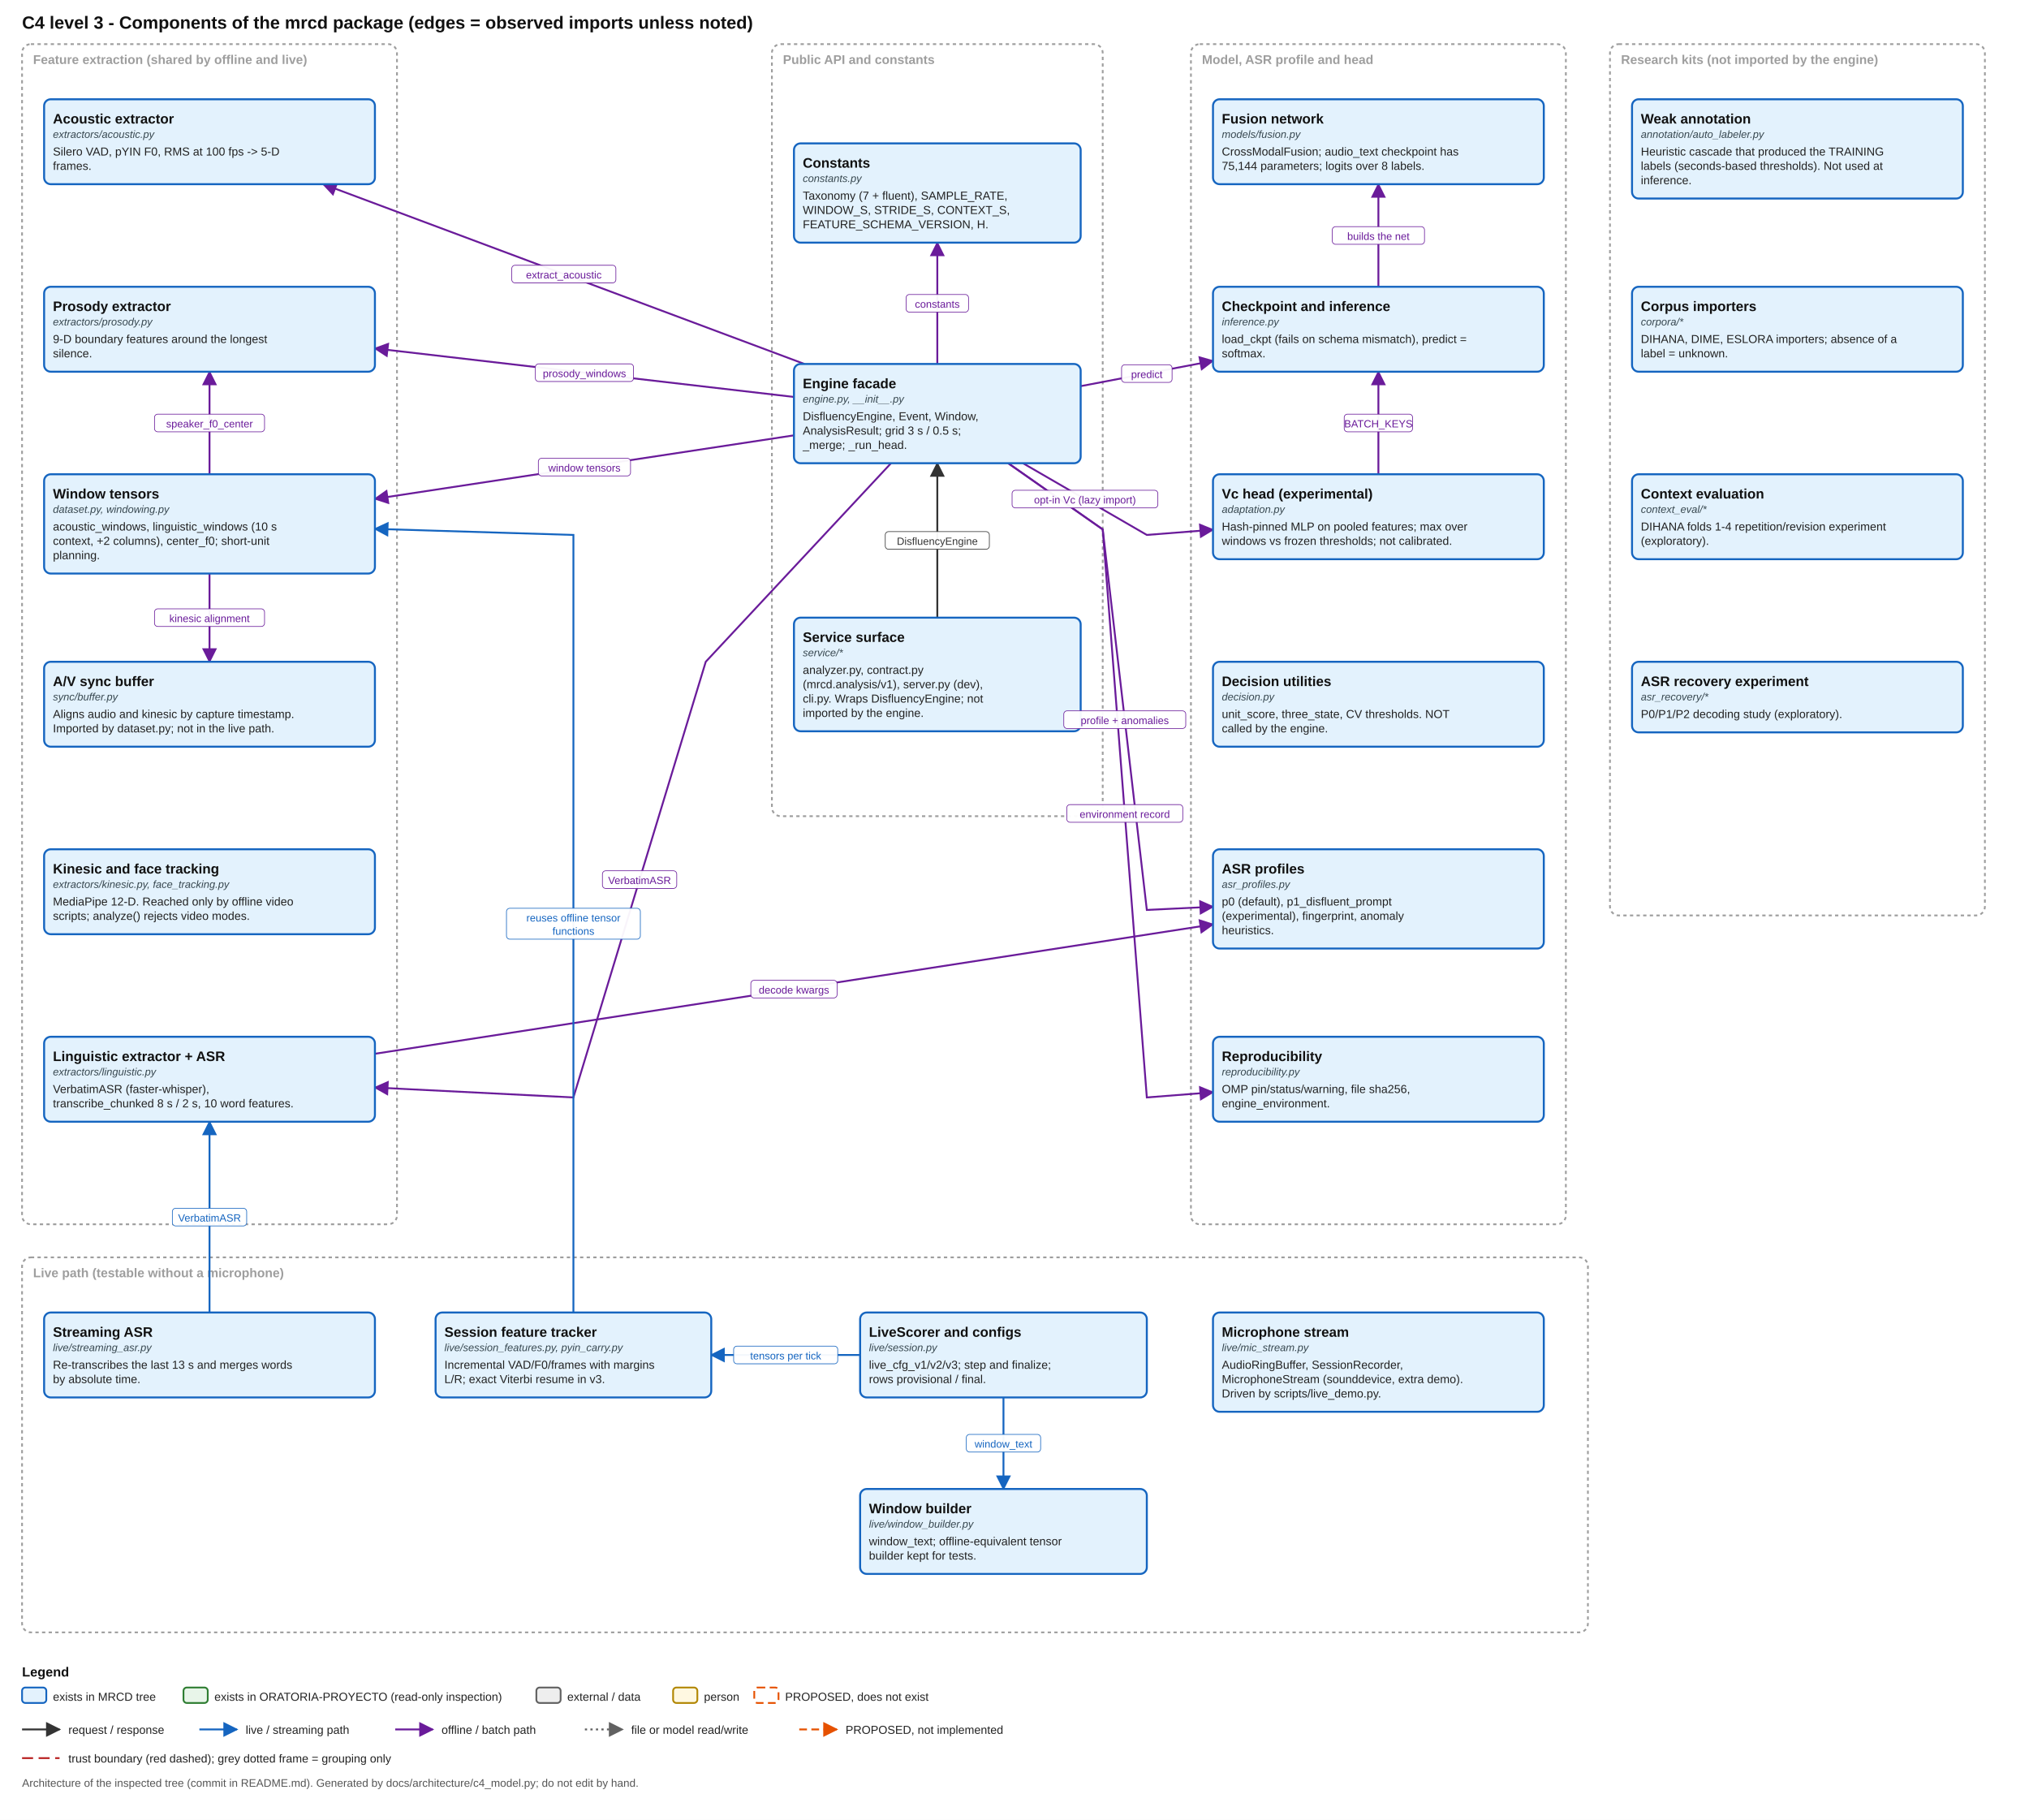
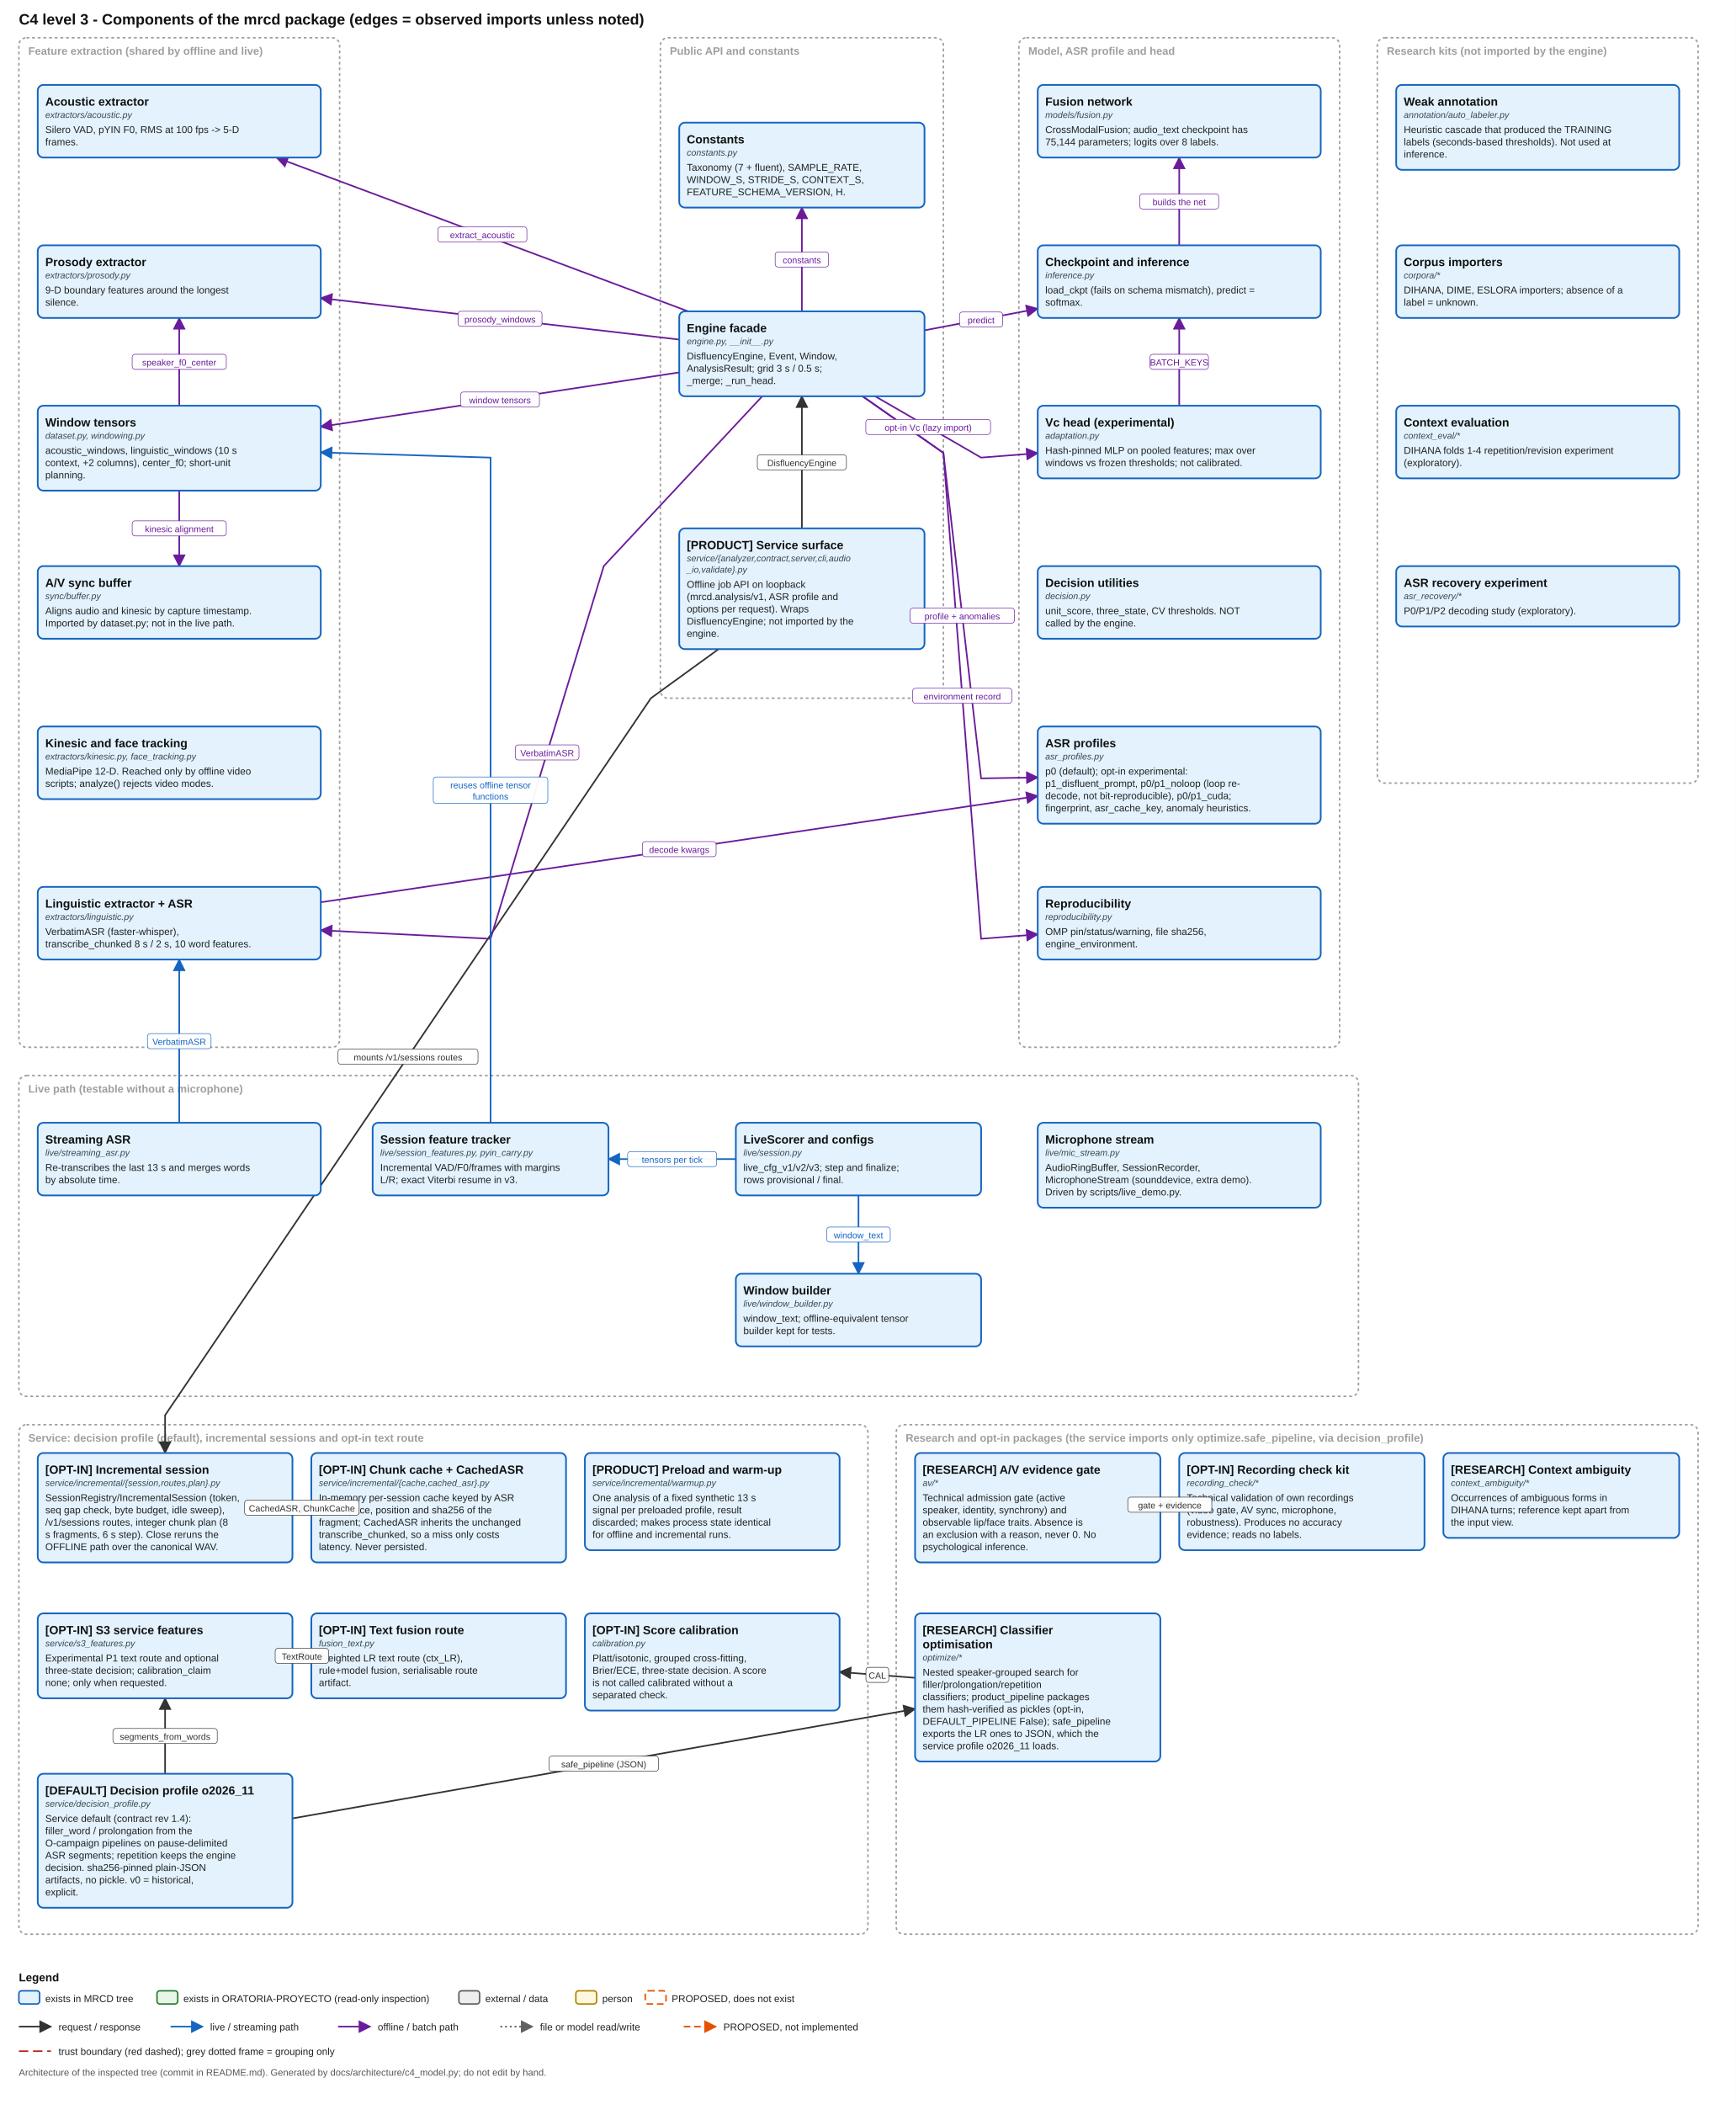
- <svg xmlns="http://www.w3.org/2000/svg" viewBox="0 0 1840 1650" width="1840" height="1650" font-family="Segoe UI, Arial, sans-serif">
+ <svg xmlns="http://www.w3.org/2000/svg" viewBox="0 0 1840 2230" width="1840" height="2230" font-family="Segoe UI, Arial, sans-serif">
  <defs>
    <marker id="ar_sync" viewBox="0 0 10 10" refX="9" refY="5" markerWidth="8" markerHeight="8" orient="auto-start-reverse">
      <path d="M0,0 L10,5 L0,10 z" fill="#333333" />
    </marker>
    <marker id="ar_live" viewBox="0 0 10 10" refX="9" refY="5" markerWidth="8" markerHeight="8" orient="auto-start-reverse">
      <path d="M0,0 L10,5 L0,10 z" fill="#1565c0" />
    </marker>
    <marker id="ar_offline" viewBox="0 0 10 10" refX="9" refY="5" markerWidth="8" markerHeight="8" orient="auto-start-reverse">
      <path d="M0,0 L10,5 L0,10 z" fill="#6a1b9a" />
    </marker>
    <marker id="ar_data" viewBox="0 0 10 10" refX="9" refY="5" markerWidth="8" markerHeight="8" orient="auto-start-reverse">
      <path d="M0,0 L10,5 L0,10 z" fill="#616161" />
    </marker>
    <marker id="ar_proposed" viewBox="0 0 10 10" refX="9" refY="5" markerWidth="8" markerHeight="8" orient="auto-start-reverse">
      <path d="M0,0 L10,5 L0,10 z" fill="#e65100" />
    </marker>
  </defs>
-   <rect width="1840" height="1650" fill="#ffffff" />
+   <rect width="1840" height="2230" fill="#ffffff" />
  <text x="20" y="26" font-size="16" font-weight="700" fill="#111">C4 level 3 - Components of the mrcd package (edges = observed imports unless noted)</text>
  <rect x="20" y="40" width="340" height="1070" rx="8" fill="none" stroke="#9e9e9e" stroke-width="1.6" stroke-dasharray="3 3" />
  <text x="30" y="58" font-size="11.5" font-weight="600" fill="#9e9e9e">Feature extraction (shared by offline and live)</text>
  <rect x="700" y="40" width="300" height="700" rx="8" fill="none" stroke="#9e9e9e" stroke-width="1.6" stroke-dasharray="3 3" />
  <text x="710" y="58" font-size="11.5" font-weight="600" fill="#9e9e9e">Public API and constants</text>
  <rect x="1080" y="40" width="340" height="1070" rx="8" fill="none" stroke="#9e9e9e" stroke-width="1.6" stroke-dasharray="3 3" />
  <text x="1090" y="58" font-size="11.5" font-weight="600" fill="#9e9e9e">Model, ASR profile and head</text>
  <rect x="1460" y="40" width="340" height="790" rx="8" fill="none" stroke="#9e9e9e" stroke-width="1.6" stroke-dasharray="3 3" />
  <text x="1470" y="58" font-size="11.5" font-weight="600" fill="#9e9e9e">Research kits (not imported by the engine)</text>
  <rect x="20" y="1140" width="1420" height="340" rx="8" fill="none" stroke="#9e9e9e" stroke-width="1.6" stroke-dasharray="3 3" />
  <text x="30" y="1158" font-size="11.5" font-weight="600" fill="#9e9e9e">Live path (testable without a microphone)</text>
+   <rect x="20" y="1510" width="900" height="540" rx="8" fill="none" stroke="#9e9e9e" stroke-width="1.6" stroke-dasharray="3 3" />
+   <text x="30" y="1528" font-size="11.5" font-weight="600" fill="#9e9e9e">Service: decision profile (default), incremental sessions and opt-in text route</text>
+   <rect x="950" y="1510" width="850" height="540" rx="8" fill="none" stroke="#9e9e9e" stroke-width="1.6" stroke-dasharray="3 3" />
+   <text x="960" y="1528" font-size="11.5" font-weight="600" fill="#9e9e9e">Research and opt-in packages (the service imports only optimize.safe_pipeline, via decision_profile)</text>
  <polyline points="850.0,330.0 850.0,220.0" fill="none" stroke="#6a1b9a" stroke-width="1.7" stroke-dasharray="" marker-end="url(#ar_offline)" />
  <polyline points="850.0,560.0 850.0,420.0" fill="none" stroke="#333333" stroke-width="1.7" stroke-dasharray="" marker-end="url(#ar_sync)" />
+   <polyline points="761.7,688.0 690.0,740.0 175.0,1500.0 175.0,1540.0" fill="none" stroke="#333333" stroke-width="1.7" stroke-dasharray="" marker-end="url(#ar_sync)" />
+   <polyline points="310.0,1598.0 330.0,1598.0" fill="none" stroke="#333333" stroke-width="1.7" stroke-dasharray="" marker-end="url(#ar_sync)" />
+   <polyline points="310.0,1755.0 330.0,1755.0" fill="none" stroke="#333333" stroke-width="1.7" stroke-dasharray="" marker-end="url(#ar_sync)" />
+   <polyline points="310.0,1927.3 970.0,1811.3" fill="none" stroke="#333333" stroke-width="1.7" stroke-dasharray="" marker-end="url(#ar_sync)" />
+   <polyline points="175.0,1880.0 175.0,1800.0" fill="none" stroke="#333333" stroke-width="1.7" stroke-dasharray="" marker-end="url(#ar_sync)" />
+   <polyline points="1250.0,1594.5 1230.0,1595.0" fill="none" stroke="#333333" stroke-width="1.7" stroke-dasharray="" marker-end="url(#ar_sync)" />
+   <polyline points="970.0,1778.3 890.0,1772.1" fill="none" stroke="#333333" stroke-width="1.7" stroke-dasharray="" marker-end="url(#ar_sync)" />
  <polyline points="729.5,330.0 293.1,167.0" fill="none" stroke="#6a1b9a" stroke-width="1.7" stroke-dasharray="" marker-end="url(#ar_offline)" />
  <polyline points="720.0,359.9 340.0,315.9" fill="none" stroke="#6a1b9a" stroke-width="1.7" stroke-dasharray="" marker-end="url(#ar_offline)" />
  <polyline points="720.0,394.7 340.0,452.3" fill="none" stroke="#6a1b9a" stroke-width="1.7" stroke-dasharray="" marker-end="url(#ar_offline)" />
  <polyline points="808.0,420.0 640.0,600.0 520.0,995.0 340.0,986.0" fill="none" stroke="#6a1b9a" stroke-width="1.7" stroke-dasharray="" marker-end="url(#ar_offline)" />
  <polyline points="980.0,350.1 1100.0,327.2" fill="none" stroke="#6a1b9a" stroke-width="1.7" stroke-dasharray="" marker-end="url(#ar_offline)" />
  <polyline points="927.7,420.0 1040.0,485.0 1100.0,480.3" fill="none" stroke="#6a1b9a" stroke-width="1.7" stroke-dasharray="" marker-end="url(#ar_offline)" />
-   <polyline points="914.3,420.0 1000.0,480.0 1040.0,825.0 1100.0,822.1" fill="none" stroke="#6a1b9a" stroke-width="1.7" stroke-dasharray="" marker-end="url(#ar_offline)" />
+   <polyline points="914.3,420.0 1000.0,480.0 1040.0,825.0 1100.0,824.0" fill="none" stroke="#6a1b9a" stroke-width="1.7" stroke-dasharray="" marker-end="url(#ar_offline)" />
  <polyline points="914.3,420.0 1000.0,480.0 1040.0,995.0 1100.0,990.3" fill="none" stroke="#6a1b9a" stroke-width="1.7" stroke-dasharray="" marker-end="url(#ar_offline)" />
  <polyline points="1250.0,260.0 1250.0,167.0" fill="none" stroke="#6a1b9a" stroke-width="1.7" stroke-dasharray="" marker-end="url(#ar_offline)" />
  <polyline points="1250.0,430.0 1250.0,337.0" fill="none" stroke="#6a1b9a" stroke-width="1.7" stroke-dasharray="" marker-end="url(#ar_offline)" />
  <polyline points="190.0,430.0 190.0,337.0" fill="none" stroke="#6a1b9a" stroke-width="1.7" stroke-dasharray="" marker-end="url(#ar_offline)" />
  <polyline points="190.0,520.0 190.0,600.0" fill="none" stroke="#6a1b9a" stroke-width="1.7" stroke-dasharray="" marker-end="url(#ar_offline)" />
-   <polyline points="340.0,955.4 1100.0,838.1" fill="none" stroke="#6a1b9a" stroke-width="1.7" stroke-dasharray="" marker-end="url(#ar_offline)" />
+   <polyline points="340.0,956.3 1100.0,843.7" fill="none" stroke="#6a1b9a" stroke-width="1.7" stroke-dasharray="" marker-end="url(#ar_offline)" />
  <polyline points="190.0,1190.0 190.0,1017.0" fill="none" stroke="#1565c0" stroke-width="1.7" stroke-dasharray="" marker-end="url(#ar_live)" />
  <polyline points="780.0,1228.5 645.0,1228.5" fill="none" stroke="#1565c0" stroke-width="1.7" stroke-dasharray="" marker-end="url(#ar_live)" />
  <polyline points="910.0,1267.0 910.0,1350.0" fill="none" stroke="#1565c0" stroke-width="1.7" stroke-dasharray="" marker-end="url(#ar_live)" />
  <polyline points="520.0,1190.0 520.0,485.0 340.0,479.5" fill="none" stroke="#1565c0" stroke-width="1.7" stroke-dasharray="" marker-end="url(#ar_live)" />
  <rect x="40" y="90" width="300" height="77" rx="6" fill="#e3f2fd" stroke="#1565c0" stroke-width="1.8" stroke-dasharray="" />
  <text x="48" y="112" font-size="12.5" font-weight="700" fill="#111">Acoustic extractor</text>
  <text x="48" y="125" font-size="9.5" font-style="italic" fill="#37474f">extractors/acoustic.py</text>
  <text x="48" y="141" font-size="10.5" fill="#222">Silero VAD, pYIN F0, RMS at 100 fps -&gt; 5-D</text>
  <text x="48" y="154" font-size="10.5" fill="#222">frames.</text>
  <rect x="40" y="260" width="300" height="77" rx="6" fill="#e3f2fd" stroke="#1565c0" stroke-width="1.8" stroke-dasharray="" />
  <text x="48" y="282" font-size="12.5" font-weight="700" fill="#111">Prosody extractor</text>
  <text x="48" y="295" font-size="9.5" font-style="italic" fill="#37474f">extractors/prosody.py</text>
  <text x="48" y="311" font-size="10.5" fill="#222">9-D boundary features around the longest</text>
  <text x="48" y="324" font-size="10.5" fill="#222">silence.</text>
  <rect x="40" y="430" width="300" height="90" rx="6" fill="#e3f2fd" stroke="#1565c0" stroke-width="1.8" stroke-dasharray="" />
  <text x="48" y="452" font-size="12.5" font-weight="700" fill="#111">Window tensors</text>
  <text x="48" y="465" font-size="9.5" font-style="italic" fill="#37474f">dataset.py, windowing.py</text>
  <text x="48" y="481" font-size="10.5" fill="#222">acoustic_windows, linguistic_windows (10 s</text>
  <text x="48" y="494" font-size="10.5" fill="#222">context, +2 columns), center_f0; short-unit</text>
  <text x="48" y="507" font-size="10.5" fill="#222">planning.</text>
  <rect x="40" y="600" width="300" height="77" rx="6" fill="#e3f2fd" stroke="#1565c0" stroke-width="1.8" stroke-dasharray="" />
  <text x="48" y="622" font-size="12.5" font-weight="700" fill="#111">A/V sync buffer</text>
  <text x="48" y="635" font-size="9.5" font-style="italic" fill="#37474f">sync/buffer.py</text>
  <text x="48" y="651" font-size="10.5" fill="#222">Aligns audio and kinesic by capture timestamp.</text>
  <text x="48" y="664" font-size="10.5" fill="#222">Imported by dataset.py; not in the live path.</text>
  <rect x="40" y="770" width="300" height="77" rx="6" fill="#e3f2fd" stroke="#1565c0" stroke-width="1.8" stroke-dasharray="" />
  <text x="48" y="792" font-size="12.5" font-weight="700" fill="#111">Kinesic and face tracking</text>
  <text x="48" y="805" font-size="9.5" font-style="italic" fill="#37474f">extractors/kinesic.py, face_tracking.py</text>
  <text x="48" y="821" font-size="10.5" fill="#222">MediaPipe 12-D. Reached only by offline video</text>
  <text x="48" y="834" font-size="10.5" fill="#222">scripts; analyze() rejects video modes.</text>
  <rect x="40" y="940" width="300" height="77" rx="6" fill="#e3f2fd" stroke="#1565c0" stroke-width="1.8" stroke-dasharray="" />
  <text x="48" y="962" font-size="12.5" font-weight="700" fill="#111">Linguistic extractor + ASR</text>
  <text x="48" y="975" font-size="9.5" font-style="italic" fill="#37474f">extractors/linguistic.py</text>
  <text x="48" y="991" font-size="10.5" fill="#222">VerbatimASR (faster-whisper),</text>
  <text x="48" y="1004" font-size="10.5" fill="#222">transcribe_chunked 8 s / 2 s, 10 word features.</text>
  <rect x="720" y="330" width="260" height="90" rx="6" fill="#e3f2fd" stroke="#1565c0" stroke-width="1.8" stroke-dasharray="" />
  <text x="728" y="352" font-size="12.5" font-weight="700" fill="#111">Engine facade</text>
  <text x="728" y="365" font-size="9.5" font-style="italic" fill="#37474f">engine.py, __init__.py</text>
  <text x="728" y="381" font-size="10.5" fill="#222">DisfluencyEngine, Event, Window,</text>
  <text x="728" y="394" font-size="10.5" fill="#222">AnalysisResult; grid 3 s / 0.5 s;</text>
  <text x="728" y="407" font-size="10.5" fill="#222">_merge; _run_head.</text>
  <rect x="720" y="130" width="260" height="90" rx="6" fill="#e3f2fd" stroke="#1565c0" stroke-width="1.8" stroke-dasharray="" />
  <text x="728" y="152" font-size="12.5" font-weight="700" fill="#111">Constants</text>
  <text x="728" y="165" font-size="9.5" font-style="italic" fill="#37474f">constants.py</text>
  <text x="728" y="181" font-size="10.5" fill="#222">Taxonomy (7 + fluent), SAMPLE_RATE,</text>
  <text x="728" y="194" font-size="10.5" fill="#222">WINDOW_S, STRIDE_S, CONTEXT_S,</text>
  <text x="728" y="207" font-size="10.5" fill="#222">FEATURE_SCHEMA_VERSION, H.</text>
-   <rect x="720" y="560" width="260" height="103" rx="6" fill="#e3f2fd" stroke="#1565c0" stroke-width="1.8" stroke-dasharray="" />
-   <text x="728" y="582" font-size="12.5" font-weight="700" fill="#111">Service surface</text>
-   <text x="728" y="595" font-size="9.5" font-style="italic" fill="#37474f">service/*</text>
-   <text x="728" y="611" font-size="10.5" fill="#222">analyzer.py, contract.py</text>
-   <text x="728" y="624" font-size="10.5" fill="#222">(mrcd.analysis/v1), server.py (dev),</text>
-   <text x="728" y="637" font-size="10.5" fill="#222">cli.py. Wraps DisfluencyEngine; not</text>
-   <text x="728" y="650" font-size="10.5" fill="#222">imported by the engine.</text>
+   <rect x="720" y="560" width="260" height="128" rx="6" fill="#e3f2fd" stroke="#1565c0" stroke-width="1.8" stroke-dasharray="" />
+   <text x="728" y="582" font-size="12.5" font-weight="700" fill="#111">[PRODUCT] Service surface</text>
+   <text x="728" y="595" font-size="9.5" font-style="italic" fill="#37474f">service/{analyzer,contract,server,cli,audio</text>
+   <text x="728" y="607" font-size="9.5" font-style="italic" fill="#37474f">_io,validate}.py</text>
+   <text x="728" y="623" font-size="10.5" fill="#222">Offline job API on loopback</text>
+   <text x="728" y="636" font-size="10.5" fill="#222">(mrcd.analysis/v1, ASR profile and</text>
+   <text x="728" y="649" font-size="10.5" fill="#222">options per request). Wraps</text>
+   <text x="728" y="662" font-size="10.5" fill="#222">DisfluencyEngine; not imported by the</text>
+   <text x="728" y="675" font-size="10.5" fill="#222">engine.</text>
  <rect x="1100" y="90" width="300" height="77" rx="6" fill="#e3f2fd" stroke="#1565c0" stroke-width="1.8" stroke-dasharray="" />
  <text x="1108" y="112" font-size="12.5" font-weight="700" fill="#111">Fusion network</text>
  <text x="1108" y="125" font-size="9.5" font-style="italic" fill="#37474f">models/fusion.py</text>
  <text x="1108" y="141" font-size="10.5" fill="#222">CrossModalFusion; audio_text checkpoint has</text>
  <text x="1108" y="154" font-size="10.5" fill="#222">75,144 parameters; logits over 8 labels.</text>
  <rect x="1100" y="260" width="300" height="77" rx="6" fill="#e3f2fd" stroke="#1565c0" stroke-width="1.8" stroke-dasharray="" />
  <text x="1108" y="282" font-size="12.5" font-weight="700" fill="#111">Checkpoint and inference</text>
  <text x="1108" y="295" font-size="9.5" font-style="italic" fill="#37474f">inference.py</text>
  <text x="1108" y="311" font-size="10.5" fill="#222">load_ckpt (fails on schema mismatch), predict =</text>
  <text x="1108" y="324" font-size="10.5" fill="#222">softmax.</text>
  <rect x="1100" y="430" width="300" height="77" rx="6" fill="#e3f2fd" stroke="#1565c0" stroke-width="1.8" stroke-dasharray="" />
  <text x="1108" y="452" font-size="12.5" font-weight="700" fill="#111">Vc head (experimental)</text>
  <text x="1108" y="465" font-size="9.5" font-style="italic" fill="#37474f">adaptation.py</text>
  <text x="1108" y="481" font-size="10.5" fill="#222">Hash-pinned MLP on pooled features; max over</text>
  <text x="1108" y="494" font-size="10.5" fill="#222">windows vs frozen thresholds; not calibrated.</text>
  <rect x="1100" y="600" width="300" height="77" rx="6" fill="#e3f2fd" stroke="#1565c0" stroke-width="1.8" stroke-dasharray="" />
  <text x="1108" y="622" font-size="12.5" font-weight="700" fill="#111">Decision utilities</text>
  <text x="1108" y="635" font-size="9.5" font-style="italic" fill="#37474f">decision.py</text>
  <text x="1108" y="651" font-size="10.5" fill="#222">unit_score, three_state, CV thresholds. NOT</text>
  <text x="1108" y="664" font-size="10.5" fill="#222">called by the engine.</text>
-   <rect x="1100" y="770" width="300" height="90" rx="6" fill="#e3f2fd" stroke="#1565c0" stroke-width="1.8" stroke-dasharray="" />
+   <rect x="1100" y="770" width="300" height="103" rx="6" fill="#e3f2fd" stroke="#1565c0" stroke-width="1.8" stroke-dasharray="" />
  <text x="1108" y="792" font-size="12.5" font-weight="700" fill="#111">ASR profiles</text>
  <text x="1108" y="805" font-size="9.5" font-style="italic" fill="#37474f">asr_profiles.py</text>
-   <text x="1108" y="821" font-size="10.5" fill="#222">p0 (default), p1_disfluent_prompt</text>
-   <text x="1108" y="834" font-size="10.5" fill="#222">(experimental), fingerprint, anomaly</text>
-   <text x="1108" y="847" font-size="10.5" fill="#222">heuristics.</text>
+   <text x="1108" y="821" font-size="10.5" fill="#222">p0 (default); opt-in experimental:</text>
+   <text x="1108" y="834" font-size="10.5" fill="#222">p1_disfluent_prompt, p0/p1_noloop (loop re-</text>
+   <text x="1108" y="847" font-size="10.5" fill="#222">decode, not bit-reproducible), p0/p1_cuda;</text>
+   <text x="1108" y="860" font-size="10.5" fill="#222">fingerprint, asr_cache_key, anomaly heuristics.</text>
  <rect x="1100" y="940" width="300" height="77" rx="6" fill="#e3f2fd" stroke="#1565c0" stroke-width="1.8" stroke-dasharray="" />
  <text x="1108" y="962" font-size="12.5" font-weight="700" fill="#111">Reproducibility</text>
  <text x="1108" y="975" font-size="9.5" font-style="italic" fill="#37474f">reproducibility.py</text>
  <text x="1108" y="991" font-size="10.5" fill="#222">OMP pin/status/warning, file sha256,</text>
  <text x="1108" y="1004" font-size="10.5" fill="#222">engine_environment.</text>
  <rect x="1480" y="90" width="300" height="90" rx="6" fill="#e3f2fd" stroke="#1565c0" stroke-width="1.8" stroke-dasharray="" />
  <text x="1488" y="112" font-size="12.5" font-weight="700" fill="#111">Weak annotation</text>
  <text x="1488" y="125" font-size="9.5" font-style="italic" fill="#37474f">annotation/auto_labeler.py</text>
  <text x="1488" y="141" font-size="10.5" fill="#222">Heuristic cascade that produced the TRAINING</text>
  <text x="1488" y="154" font-size="10.5" fill="#222">labels (seconds-based thresholds). Not used at</text>
  <text x="1488" y="167" font-size="10.5" fill="#222">inference.</text>
  <rect x="1480" y="260" width="300" height="77" rx="6" fill="#e3f2fd" stroke="#1565c0" stroke-width="1.8" stroke-dasharray="" />
  <text x="1488" y="282" font-size="12.5" font-weight="700" fill="#111">Corpus importers</text>
  <text x="1488" y="295" font-size="9.5" font-style="italic" fill="#37474f">corpora/*</text>
  <text x="1488" y="311" font-size="10.5" fill="#222">DIHANA, DIME, ESLORA importers; absence of a</text>
  <text x="1488" y="324" font-size="10.5" fill="#222">label = unknown.</text>
  <rect x="1480" y="430" width="300" height="77" rx="6" fill="#e3f2fd" stroke="#1565c0" stroke-width="1.8" stroke-dasharray="" />
  <text x="1488" y="452" font-size="12.5" font-weight="700" fill="#111">Context evaluation</text>
  <text x="1488" y="465" font-size="9.5" font-style="italic" fill="#37474f">context_eval/*</text>
  <text x="1488" y="481" font-size="10.5" fill="#222">DIHANA folds 1-4 repetition/revision experiment</text>
  <text x="1488" y="494" font-size="10.5" fill="#222">(exploratory).</text>
  <rect x="1480" y="600" width="300" height="64" rx="6" fill="#e3f2fd" stroke="#1565c0" stroke-width="1.8" stroke-dasharray="" />
  <text x="1488" y="622" font-size="12.5" font-weight="700" fill="#111">ASR recovery experiment</text>
  <text x="1488" y="635" font-size="9.5" font-style="italic" fill="#37474f">asr_recovery/*</text>
  <text x="1488" y="651" font-size="10.5" fill="#222">P0/P1/P2 decoding study (exploratory).</text>
  <rect x="40" y="1190" width="300" height="77" rx="6" fill="#e3f2fd" stroke="#1565c0" stroke-width="1.8" stroke-dasharray="" />
  <text x="48" y="1212" font-size="12.5" font-weight="700" fill="#111">Streaming ASR</text>
  <text x="48" y="1225" font-size="9.5" font-style="italic" fill="#37474f">live/streaming_asr.py</text>
  <text x="48" y="1241" font-size="10.5" fill="#222">Re-transcribes the last 13 s and merges words</text>
  <text x="48" y="1254" font-size="10.5" fill="#222">by absolute time.</text>
  <rect x="395" y="1190" width="250" height="77" rx="6" fill="#e3f2fd" stroke="#1565c0" stroke-width="1.8" stroke-dasharray="" />
  <text x="403" y="1212" font-size="12.5" font-weight="700" fill="#111">Session feature tracker</text>
  <text x="403" y="1225" font-size="9.5" font-style="italic" fill="#37474f">live/session_features.py, pyin_carry.py</text>
  <text x="403" y="1241" font-size="10.5" fill="#222">Incremental VAD/F0/frames with margins</text>
  <text x="403" y="1254" font-size="10.5" fill="#222">L/R; exact Viterbi resume in v3.</text>
  <rect x="780" y="1190" width="260" height="77" rx="6" fill="#e3f2fd" stroke="#1565c0" stroke-width="1.8" stroke-dasharray="" />
  <text x="788" y="1212" font-size="12.5" font-weight="700" fill="#111">LiveScorer and configs</text>
  <text x="788" y="1225" font-size="9.5" font-style="italic" fill="#37474f">live/session.py</text>
  <text x="788" y="1241" font-size="10.5" fill="#222">live_cfg_v1/v2/v3; step and finalize;</text>
  <text x="788" y="1254" font-size="10.5" fill="#222">rows provisional / final.</text>
  <rect x="1100" y="1190" width="300" height="90" rx="6" fill="#e3f2fd" stroke="#1565c0" stroke-width="1.8" stroke-dasharray="" />
  <text x="1108" y="1212" font-size="12.5" font-weight="700" fill="#111">Microphone stream</text>
  <text x="1108" y="1225" font-size="9.5" font-style="italic" fill="#37474f">live/mic_stream.py</text>
  <text x="1108" y="1241" font-size="10.5" fill="#222">AudioRingBuffer, SessionRecorder,</text>
  <text x="1108" y="1254" font-size="10.5" fill="#222">MicrophoneStream (sounddevice, extra demo).</text>
  <text x="1108" y="1267" font-size="10.5" fill="#222">Driven by scripts/live_demo.py.</text>
  <rect x="780" y="1350" width="260" height="77" rx="6" fill="#e3f2fd" stroke="#1565c0" stroke-width="1.8" stroke-dasharray="" />
  <text x="788" y="1372" font-size="12.5" font-weight="700" fill="#111">Window builder</text>
  <text x="788" y="1385" font-size="9.5" font-style="italic" fill="#37474f">live/window_builder.py</text>
  <text x="788" y="1401" font-size="10.5" fill="#222">window_text; offline-equivalent tensor</text>
  <text x="788" y="1414" font-size="10.5" fill="#222">builder kept for tests.</text>
+   <rect x="40" y="1540" width="270" height="116" rx="6" fill="#e3f2fd" stroke="#1565c0" stroke-width="1.8" stroke-dasharray="" />
+   <text x="48" y="1562" font-size="12.5" font-weight="700" fill="#111">[OPT-IN] Incremental session</text>
+   <text x="48" y="1575" font-size="9.5" font-style="italic" fill="#37474f">service/incremental/{session,routes,plan}.py</text>
+   <text x="48" y="1591" font-size="10.5" fill="#222">SessionRegistry/IncrementalSession (token,</text>
+   <text x="48" y="1604" font-size="10.5" fill="#222">seq gap check, byte budget, idle sweep),</text>
+   <text x="48" y="1617" font-size="10.5" fill="#222">/v1/sessions routes, integer chunk plan (8</text>
+   <text x="48" y="1630" font-size="10.5" fill="#222">s fragments, 6 s step). Close reruns the</text>
+   <text x="48" y="1643" font-size="10.5" fill="#222">OFFLINE path over the canonical WAV.</text>
+   <rect x="330" y="1540" width="270" height="116" rx="6" fill="#e3f2fd" stroke="#1565c0" stroke-width="1.8" stroke-dasharray="" />
+   <text x="338" y="1562" font-size="12.5" font-weight="700" fill="#111">[OPT-IN] Chunk cache + CachedASR</text>
+   <text x="338" y="1575" font-size="9.5" font-style="italic" fill="#37474f">service/incremental/{cache,cached_asr}.py</text>
+   <text x="338" y="1591" font-size="10.5" fill="#222">In-memory per-session cache keyed by ASR</text>
+   <text x="338" y="1604" font-size="10.5" fill="#222">namespace, position and sha256 of the</text>
+   <text x="338" y="1617" font-size="10.5" fill="#222">fragment; CachedASR inherits the unchanged</text>
+   <text x="338" y="1630" font-size="10.5" fill="#222">transcribe_chunked, so a miss only costs</text>
+   <text x="338" y="1643" font-size="10.5" fill="#222">latency. Never persisted.</text>
+   <rect x="620" y="1540" width="270" height="103" rx="6" fill="#e3f2fd" stroke="#1565c0" stroke-width="1.8" stroke-dasharray="" />
+   <text x="628" y="1562" font-size="12.5" font-weight="700" fill="#111">[PRODUCT] Preload and warm-up</text>
+   <text x="628" y="1575" font-size="9.5" font-style="italic" fill="#37474f">service/incremental/warmup.py</text>
+   <text x="628" y="1591" font-size="10.5" fill="#222">One analysis of a fixed synthetic 13 s</text>
+   <text x="628" y="1604" font-size="10.5" fill="#222">signal per preloaded profile, result</text>
+   <text x="628" y="1617" font-size="10.5" fill="#222">discarded; makes process state identical</text>
+   <text x="628" y="1630" font-size="10.5" fill="#222">for offline and incremental runs.</text>
+   <rect x="40" y="1710" width="270" height="90" rx="6" fill="#e3f2fd" stroke="#1565c0" stroke-width="1.8" stroke-dasharray="" />
+   <text x="48" y="1732" font-size="12.5" font-weight="700" fill="#111">[OPT-IN] S3 service features</text>
+   <text x="48" y="1745" font-size="9.5" font-style="italic" fill="#37474f">service/s3_features.py</text>
+   <text x="48" y="1761" font-size="10.5" fill="#222">Experimental P1 text route and optional</text>
+   <text x="48" y="1774" font-size="10.5" fill="#222">three-state decision; calibration_claim</text>
+   <text x="48" y="1787" font-size="10.5" fill="#222">none; only when requested.</text>
+   <rect x="40" y="1880" width="270" height="142" rx="6" fill="#e3f2fd" stroke="#1565c0" stroke-width="1.8" stroke-dasharray="" />
+   <text x="48" y="1902" font-size="12.5" font-weight="700" fill="#111">[DEFAULT] Decision profile o2026_11</text>
+   <text x="48" y="1915" font-size="9.5" font-style="italic" fill="#37474f">service/decision_profile.py</text>
+   <text x="48" y="1931" font-size="10.5" fill="#222">Service default (contract rev 1.4):</text>
+   <text x="48" y="1944" font-size="10.5" fill="#222">filler_word / prolongation from the</text>
+   <text x="48" y="1957" font-size="10.5" fill="#222">O-campaign pipelines on pause-delimited</text>
+   <text x="48" y="1970" font-size="10.5" fill="#222">ASR segments; repetition keeps the engine</text>
+   <text x="48" y="1983" font-size="10.5" fill="#222">decision. sha256-pinned plain-JSON</text>
+   <text x="48" y="1996" font-size="10.5" fill="#222">artifacts, no pickle. v0 = historical,</text>
+   <text x="48" y="2009" font-size="10.5" fill="#222">explicit.</text>
+   <rect x="330" y="1710" width="270" height="90" rx="6" fill="#e3f2fd" stroke="#1565c0" stroke-width="1.8" stroke-dasharray="" />
+   <text x="338" y="1732" font-size="12.5" font-weight="700" fill="#111">[OPT-IN] Text fusion route</text>
+   <text x="338" y="1745" font-size="9.5" font-style="italic" fill="#37474f">fusion_text.py</text>
+   <text x="338" y="1761" font-size="10.5" fill="#222">Weighted LR text route (ctx_LR),</text>
+   <text x="338" y="1774" font-size="10.5" fill="#222">rule+model fusion, serialisable route</text>
+   <text x="338" y="1787" font-size="10.5" fill="#222">artifact.</text>
+   <rect x="620" y="1710" width="270" height="103" rx="6" fill="#e3f2fd" stroke="#1565c0" stroke-width="1.8" stroke-dasharray="" />
+   <text x="628" y="1732" font-size="12.5" font-weight="700" fill="#111">[OPT-IN] Score calibration</text>
+   <text x="628" y="1745" font-size="9.5" font-style="italic" fill="#37474f">calibration.py</text>
+   <text x="628" y="1761" font-size="10.5" fill="#222">Platt/isotonic, grouped cross-fitting,</text>
+   <text x="628" y="1774" font-size="10.5" fill="#222">Brier/ECE, three-state decision. A score</text>
+   <text x="628" y="1787" font-size="10.5" fill="#222">is not called calibrated without a</text>
+   <text x="628" y="1800" font-size="10.5" fill="#222">separated check.</text>
+   <rect x="970" y="1540" width="260" height="116" rx="6" fill="#e3f2fd" stroke="#1565c0" stroke-width="1.8" stroke-dasharray="" />
+   <text x="978" y="1562" font-size="12.5" font-weight="700" fill="#111">[RESEARCH] A/V evidence gate</text>
+   <text x="978" y="1575" font-size="9.5" font-style="italic" fill="#37474f">av/*</text>
+   <text x="978" y="1591" font-size="10.5" fill="#222">Technical admission gate (active</text>
+   <text x="978" y="1604" font-size="10.5" fill="#222">speaker, identity, synchrony) and</text>
+   <text x="978" y="1617" font-size="10.5" fill="#222">observable lip/face traits. Absence is</text>
+   <text x="978" y="1630" font-size="10.5" fill="#222">an exclusion with a reason, never 0. No</text>
+   <text x="978" y="1643" font-size="10.5" fill="#222">psychological inference.</text>
+   <rect x="1250" y="1540" width="260" height="103" rx="6" fill="#e3f2fd" stroke="#1565c0" stroke-width="1.8" stroke-dasharray="" />
+   <text x="1258" y="1562" font-size="12.5" font-weight="700" fill="#111">[OPT-IN] Recording check kit</text>
+   <text x="1258" y="1575" font-size="9.5" font-style="italic" fill="#37474f">recording_check/*</text>
+   <text x="1258" y="1591" font-size="10.5" fill="#222">Technical validation of own recordings</text>
+   <text x="1258" y="1604" font-size="10.5" fill="#222">(video gate, AV sync, microphone,</text>
+   <text x="1258" y="1617" font-size="10.5" fill="#222">robustness). Produces no accuracy</text>
+   <text x="1258" y="1630" font-size="10.5" fill="#222">evidence; reads no labels.</text>
+   <rect x="1530" y="1540" width="250" height="90" rx="6" fill="#e3f2fd" stroke="#1565c0" stroke-width="1.8" stroke-dasharray="" />
+   <text x="1538" y="1562" font-size="12.5" font-weight="700" fill="#111">[RESEARCH] Context ambiguity</text>
+   <text x="1538" y="1575" font-size="9.5" font-style="italic" fill="#37474f">context_ambiguity/*</text>
+   <text x="1538" y="1591" font-size="10.5" fill="#222">Occurrences of ambiguous forms in</text>
+   <text x="1538" y="1604" font-size="10.5" fill="#222">DIHANA turns; reference kept apart from</text>
+   <text x="1538" y="1617" font-size="10.5" fill="#222">the input view.</text>
+   <rect x="970" y="1710" width="260" height="157" rx="6" fill="#e3f2fd" stroke="#1565c0" stroke-width="1.8" stroke-dasharray="" />
+   <text x="978" y="1732" font-size="12.5" font-weight="700" fill="#111">[RESEARCH] Classifier</text>
+   <text x="978" y="1747" font-size="12.5" font-weight="700" fill="#111">optimisation</text>
+   <text x="978" y="1760" font-size="9.5" font-style="italic" fill="#37474f">optimize/*</text>
+   <text x="978" y="1776" font-size="10.5" fill="#222">Nested speaker-grouped search for</text>
+   <text x="978" y="1789" font-size="10.5" fill="#222">filler/prolongation/repetition</text>
+   <text x="978" y="1802" font-size="10.5" fill="#222">classifiers; product_pipeline packages</text>
+   <text x="978" y="1815" font-size="10.5" fill="#222">them hash-verified as pickles (opt-in,</text>
+   <text x="978" y="1828" font-size="10.5" fill="#222">DEFAULT_PIPELINE False); safe_pipeline</text>
+   <text x="978" y="1841" font-size="10.5" fill="#222">exports the LR ones to JSON, which the</text>
+   <text x="978" y="1854" font-size="10.5" fill="#222">service profile o2026_11 loads.</text>
  <rect x="821.7" y="267.0" width="56.6" height="16" rx="3" fill="#ffffff" fill-opacity="0.95" stroke="#6a1b9a" stroke-width="0.6" />
  <text x="850.0" y="279.0" font-size="9.5" text-anchor="middle" fill="#6a1b9a">constants</text>
  <rect x="802.8" y="482.0" width="94.4" height="16" rx="3" fill="#ffffff" fill-opacity="0.95" stroke="#333333" stroke-width="0.6" />
  <text x="850.0" y="494.0" font-size="9.5" text-anchor="middle" fill="#333333">DisfluencyEngine</text>
+   <rect x="358.3" y="1112.0" width="148.4" height="16" rx="3" fill="#ffffff" fill-opacity="0.95" stroke="#333333" stroke-width="0.6" />
+   <text x="432.5" y="1124.0" font-size="9.5" text-anchor="middle" fill="#333333">mounts /v1/sessions routes</text>
+   <rect x="259.3" y="1590.0" width="121.4" height="16" rx="3" fill="#ffffff" fill-opacity="0.95" stroke="#333333" stroke-width="0.6" />
+   <text x="320.0" y="1602.0" font-size="9.5" text-anchor="middle" fill="#333333">CachedASR, ChunkCache</text>
+   <rect x="291.7" y="1747.0" width="56.6" height="16" rx="3" fill="#ffffff" fill-opacity="0.95" stroke="#333333" stroke-width="0.6" />
+   <text x="320.0" y="1759.0" font-size="9.5" text-anchor="middle" fill="#333333">TextRoute</text>
+   <rect x="582.0" y="1861.3" width="116.0" height="16" rx="3" fill="#ffffff" fill-opacity="0.95" stroke="#333333" stroke-width="0.6" />
+   <text x="640.0" y="1873.3" font-size="9.5" text-anchor="middle" fill="#333333">safe_pipeline (JSON)</text>
+   <rect x="119.7" y="1832.0" width="110.6" height="16" rx="3" fill="#ffffff" fill-opacity="0.95" stroke="#333333" stroke-width="0.6" />
+   <text x="175.0" y="1844.0" font-size="9.5" text-anchor="middle" fill="#333333">segments_from_words</text>
+   <rect x="1195.5" y="1586.8" width="89.0" height="16" rx="3" fill="#ffffff" fill-opacity="0.95" stroke="#333333" stroke-width="0.6" />
+   <text x="1240.0" y="1598.8" font-size="9.5" text-anchor="middle" fill="#333333">gate + evidence</text>
+   <rect x="917.9" y="1767.2" width="24.2" height="16" rx="3" fill="#ffffff" fill-opacity="0.95" stroke="#333333" stroke-width="0.6" />
+   <text x="930.0" y="1779.2" font-size="9.5" text-anchor="middle" fill="#333333">CAL</text>
  <rect x="464.1" y="240.5" width="94.4" height="16" rx="3" fill="#ffffff" fill-opacity="0.95" stroke="#6a1b9a" stroke-width="0.6" />
  <text x="511.3" y="252.5" font-size="9.5" text-anchor="middle" fill="#6a1b9a">extract_acoustic</text>
  <rect x="485.5" y="329.9" width="89.0" height="16" rx="3" fill="#ffffff" fill-opacity="0.95" stroke="#6a1b9a" stroke-width="0.6" />
  <text x="530.0" y="341.9" font-size="9.5" text-anchor="middle" fill="#6a1b9a">prosody_windows</text>
  <rect x="488.2" y="415.5" width="83.6" height="16" rx="3" fill="#ffffff" fill-opacity="0.95" stroke="#6a1b9a" stroke-width="0.6" />
  <text x="530.0" y="427.5" font-size="9.5" text-anchor="middle" fill="#6a1b9a">window tensors</text>
  <rect x="546.3" y="789.5" width="67.4" height="16" rx="3" fill="#ffffff" fill-opacity="0.95" stroke="#6a1b9a" stroke-width="0.6" />
  <text x="580.0" y="801.5" font-size="9.5" text-anchor="middle" fill="#6a1b9a">VerbatimASR</text>
  <rect x="1017.1" y="330.7" width="45.8" height="16" rx="3" fill="#ffffff" fill-opacity="0.95" stroke="#6a1b9a" stroke-width="0.6" />
  <text x="1040.0" y="342.7" font-size="9.5" text-anchor="middle" fill="#6a1b9a">predict</text>
  <rect x="917.8" y="444.5" width="132.2" height="16" rx="3" fill="#ffffff" fill-opacity="0.95" stroke="#6a1b9a" stroke-width="0.6" />
  <text x="983.9" y="456.5" font-size="9.5" text-anchor="middle" fill="#6a1b9a">opt-in Vc (lazy import)</text>
  <rect x="964.7" y="644.5" width="110.6" height="16" rx="3" fill="#ffffff" fill-opacity="0.95" stroke="#6a1b9a" stroke-width="0.6" />
  <text x="1020.0" y="656.5" font-size="9.5" text-anchor="middle" fill="#6a1b9a">profile + anomalies</text>
  <rect x="967.4" y="729.5" width="105.2" height="16" rx="3" fill="#ffffff" fill-opacity="0.95" stroke="#6a1b9a" stroke-width="0.6" />
  <text x="1020.0" y="741.5" font-size="9.5" text-anchor="middle" fill="#6a1b9a">environment record</text>
  <rect x="1208.2" y="205.5" width="83.6" height="16" rx="3" fill="#ffffff" fill-opacity="0.95" stroke="#6a1b9a" stroke-width="0.6" />
  <text x="1250.0" y="217.5" font-size="9.5" text-anchor="middle" fill="#6a1b9a">builds the net</text>
  <rect x="1219.0" y="375.5" width="62.0" height="16" rx="3" fill="#ffffff" fill-opacity="0.95" stroke="#6a1b9a" stroke-width="0.6" />
  <text x="1250.0" y="387.5" font-size="9.5" text-anchor="middle" fill="#6a1b9a">BATCH_KEYS</text>
  <rect x="140.1" y="375.5" width="99.8" height="16" rx="3" fill="#ffffff" fill-opacity="0.95" stroke="#6a1b9a" stroke-width="0.6" />
  <text x="190.0" y="387.5" font-size="9.5" text-anchor="middle" fill="#6a1b9a">speaker_f0_center</text>
  <rect x="140.1" y="552.0" width="99.8" height="16" rx="3" fill="#ffffff" fill-opacity="0.95" stroke="#6a1b9a" stroke-width="0.6" />
  <text x="190.0" y="564.0" font-size="9.5" text-anchor="middle" fill="#6a1b9a">kinesic alignment</text>
-   <rect x="680.9" y="888.8" width="78.2" height="16" rx="3" fill="#ffffff" fill-opacity="0.95" stroke="#6a1b9a" stroke-width="0.6" />
-   <text x="720.0" y="900.8" font-size="9.5" text-anchor="middle" fill="#6a1b9a">decode kwargs</text>
+   <rect x="680.9" y="892.0" width="78.2" height="16" rx="3" fill="#ffffff" fill-opacity="0.95" stroke="#6a1b9a" stroke-width="0.6" />
+   <text x="720.0" y="904.0" font-size="9.5" text-anchor="middle" fill="#6a1b9a">decode kwargs</text>
  <rect x="156.3" y="1095.5" width="67.4" height="16" rx="3" fill="#ffffff" fill-opacity="0.95" stroke="#1565c0" stroke-width="0.6" />
  <text x="190.0" y="1107.5" font-size="9.5" text-anchor="middle" fill="#1565c0">VerbatimASR</text>
  <rect x="665.3" y="1220.5" width="94.4" height="16" rx="3" fill="#ffffff" fill-opacity="0.95" stroke="#1565c0" stroke-width="0.6" />
  <text x="712.5" y="1232.5" font-size="9.5" text-anchor="middle" fill="#1565c0">tensors per tick</text>
  <rect x="876.3" y="1300.5" width="67.4" height="16" rx="3" fill="#ffffff" fill-opacity="0.95" stroke="#1565c0" stroke-width="0.6" />
  <text x="910.0" y="1312.5" font-size="9.5" text-anchor="middle" fill="#1565c0">window_text</text>
  <rect x="459.3" y="823.5" width="121.4" height="28" rx="3" fill="#ffffff" fill-opacity="0.95" stroke="#1565c0" stroke-width="0.6" />
  <text x="520.0" y="835.5" font-size="9.5" text-anchor="middle" fill="#1565c0">reuses offline tensor</text>
  <text x="520.0" y="847.5" font-size="9.5" text-anchor="middle" fill="#1565c0">functions</text>
-   <text x="20" y="1520" font-size="12" font-weight="700" fill="#111">Legend</text>
-   <rect x="20" y="1530" width="22" height="14" rx="3" fill="#e3f2fd" stroke="#1565c0" stroke-width="1.6" stroke-dasharray="" />
-   <text x="48" y="1542" font-size="10.5" fill="#222">exists in MRCD tree</text>
-   <rect x="166.4" y="1530" width="22" height="14" rx="3" fill="#e8f5e9" stroke="#2e7d32" stroke-width="1.6" stroke-dasharray="" />
-   <text x="194.4" y="1542" font-size="10.5" fill="#222">exists in ORATORIA-PROYECTO (read-only inspection)</text>
-   <rect x="486.4" y="1530" width="22" height="14" rx="3" fill="#eeeeee" stroke="#616161" stroke-width="1.6" stroke-dasharray="" />
-   <text x="514.4" y="1542" font-size="10.5" fill="#222">external / data</text>
-   <rect x="610.4" y="1530" width="22" height="14" rx="3" fill="#fff8e1" stroke="#b28704" stroke-width="1.6" stroke-dasharray="" />
-   <text x="638.4" y="1542" font-size="10.5" fill="#222">person</text>
-   <rect x="684.0" y="1530" width="22" height="14" rx="3" fill="#ffffff" stroke="#e65100" stroke-width="1.6" stroke-dasharray="7 4" />
-   <text x="712.0" y="1542" font-size="10.5" fill="#222">PROPOSED, does not exist</text>
-   <line x1="20" y1="1568" x2="54" y2="1568" stroke="#333333" stroke-width="1.7" stroke-dasharray="" marker-end="url(#ar_sync)" />
-   <text x="62" y="1572" font-size="10.5" fill="#222">request / response</text>
-   <line x1="180.8" y1="1568" x2="214.8" y2="1568" stroke="#1565c0" stroke-width="1.7" stroke-dasharray="" marker-end="url(#ar_live)" />
-   <text x="222.8" y="1572" font-size="10.5" fill="#222">live / streaming path</text>
-   <line x1="358.4" y1="1568" x2="392.4" y2="1568" stroke="#6a1b9a" stroke-width="1.7" stroke-dasharray="" marker-end="url(#ar_offline)" />
-   <text x="400.4" y="1572" font-size="10.5" fill="#222">offline / batch path</text>
-   <line x1="530.4" y1="1568" x2="564.4" y2="1568" stroke="#616161" stroke-width="1.7" stroke-dasharray="2 3" marker-end="url(#ar_data)" />
-   <text x="572.4" y="1572" font-size="10.5" fill="#222">file or model read/write</text>
-   <line x1="724.8" y1="1568" x2="758.8" y2="1568" stroke="#e65100" stroke-width="1.7" stroke-dasharray="7 4" marker-end="url(#ar_proposed)" />
-   <text x="766.8" y="1572" font-size="10.5" fill="#222">PROPOSED, not implemented</text>
-   <line x1="20" y1="1594" x2="54" y2="1594" stroke="#b71c1c" stroke-width="1.6" stroke-dasharray="10 5" />
-   <text x="62" y="1598" font-size="10.5" fill="#222">trust boundary (red dashed); grey dotted frame = grouping only</text>
-   <text x="20" y="1620" font-size="10" fill="#555">Architecture of the inspected tree (commit in README.md). Generated by docs/architecture/c4_model.py; do not edit by hand.</text>
+   <text x="20" y="2100" font-size="12" font-weight="700" fill="#111">Legend</text>
+   <rect x="20" y="2110" width="22" height="14" rx="3" fill="#e3f2fd" stroke="#1565c0" stroke-width="1.6" stroke-dasharray="" />
+   <text x="48" y="2122" font-size="10.5" fill="#222">exists in MRCD tree</text>
+   <rect x="166.4" y="2110" width="22" height="14" rx="3" fill="#e8f5e9" stroke="#2e7d32" stroke-width="1.6" stroke-dasharray="" />
+   <text x="194.4" y="2122" font-size="10.5" fill="#222">exists in ORATORIA-PROYECTO (read-only inspection)</text>
+   <rect x="486.4" y="2110" width="22" height="14" rx="3" fill="#eeeeee" stroke="#616161" stroke-width="1.6" stroke-dasharray="" />
+   <text x="514.4" y="2122" font-size="10.5" fill="#222">external / data</text>
+   <rect x="610.4" y="2110" width="22" height="14" rx="3" fill="#fff8e1" stroke="#b28704" stroke-width="1.6" stroke-dasharray="" />
+   <text x="638.4" y="2122" font-size="10.5" fill="#222">person</text>
+   <rect x="684.0" y="2110" width="22" height="14" rx="3" fill="#ffffff" stroke="#e65100" stroke-width="1.6" stroke-dasharray="7 4" />
+   <text x="712.0" y="2122" font-size="10.5" fill="#222">PROPOSED, does not exist</text>
+   <line x1="20" y1="2148" x2="54" y2="2148" stroke="#333333" stroke-width="1.7" stroke-dasharray="" marker-end="url(#ar_sync)" />
+   <text x="62" y="2152" font-size="10.5" fill="#222">request / response</text>
+   <line x1="180.8" y1="2148" x2="214.8" y2="2148" stroke="#1565c0" stroke-width="1.7" stroke-dasharray="" marker-end="url(#ar_live)" />
+   <text x="222.8" y="2152" font-size="10.5" fill="#222">live / streaming path</text>
+   <line x1="358.4" y1="2148" x2="392.4" y2="2148" stroke="#6a1b9a" stroke-width="1.7" stroke-dasharray="" marker-end="url(#ar_offline)" />
+   <text x="400.4" y="2152" font-size="10.5" fill="#222">offline / batch path</text>
+   <line x1="530.4" y1="2148" x2="564.4" y2="2148" stroke="#616161" stroke-width="1.7" stroke-dasharray="2 3" marker-end="url(#ar_data)" />
+   <text x="572.4" y="2152" font-size="10.5" fill="#222">file or model read/write</text>
+   <line x1="724.8" y1="2148" x2="758.8" y2="2148" stroke="#e65100" stroke-width="1.7" stroke-dasharray="7 4" marker-end="url(#ar_proposed)" />
+   <text x="766.8" y="2152" font-size="10.5" fill="#222">PROPOSED, not implemented</text>
+   <line x1="20" y1="2174" x2="54" y2="2174" stroke="#b71c1c" stroke-width="1.6" stroke-dasharray="10 5" />
+   <text x="62" y="2178" font-size="10.5" fill="#222">trust boundary (red dashed); grey dotted frame = grouping only</text>
+   <text x="20" y="2200" font-size="10" fill="#555">Architecture of the inspected tree (commit in README.md). Generated by docs/architecture/c4_model.py; do not edit by hand.</text>
</svg>
